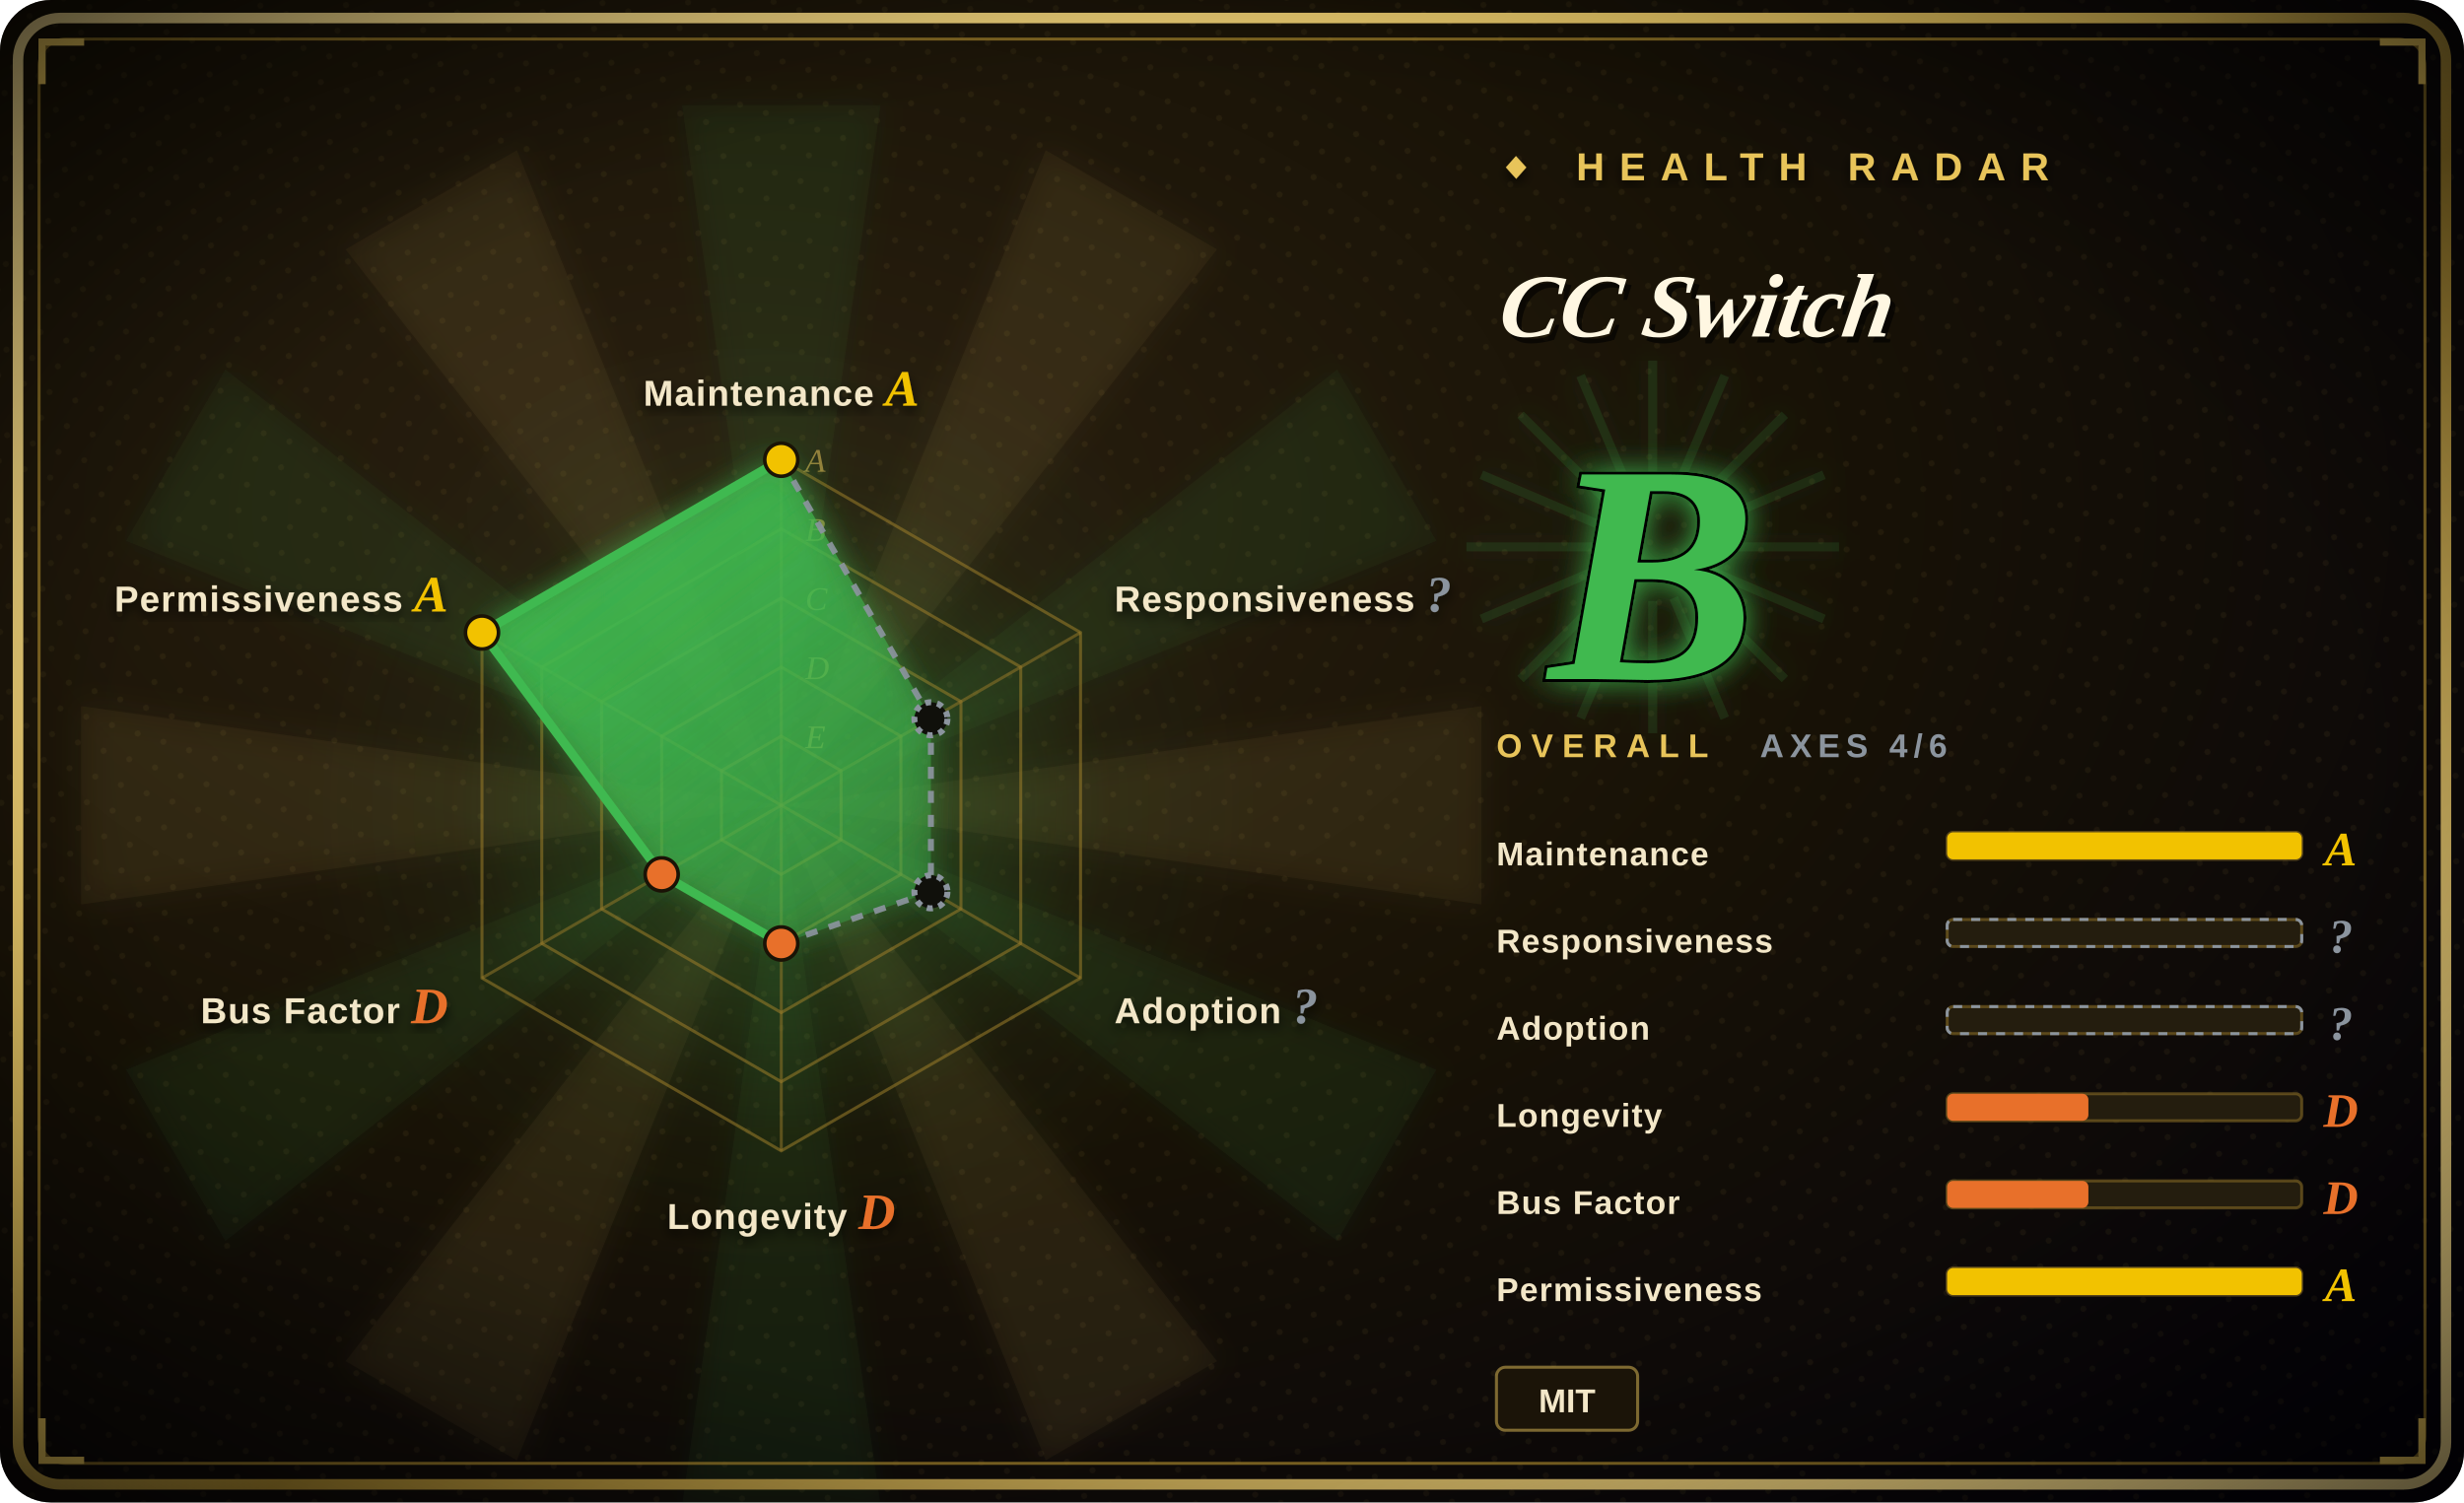
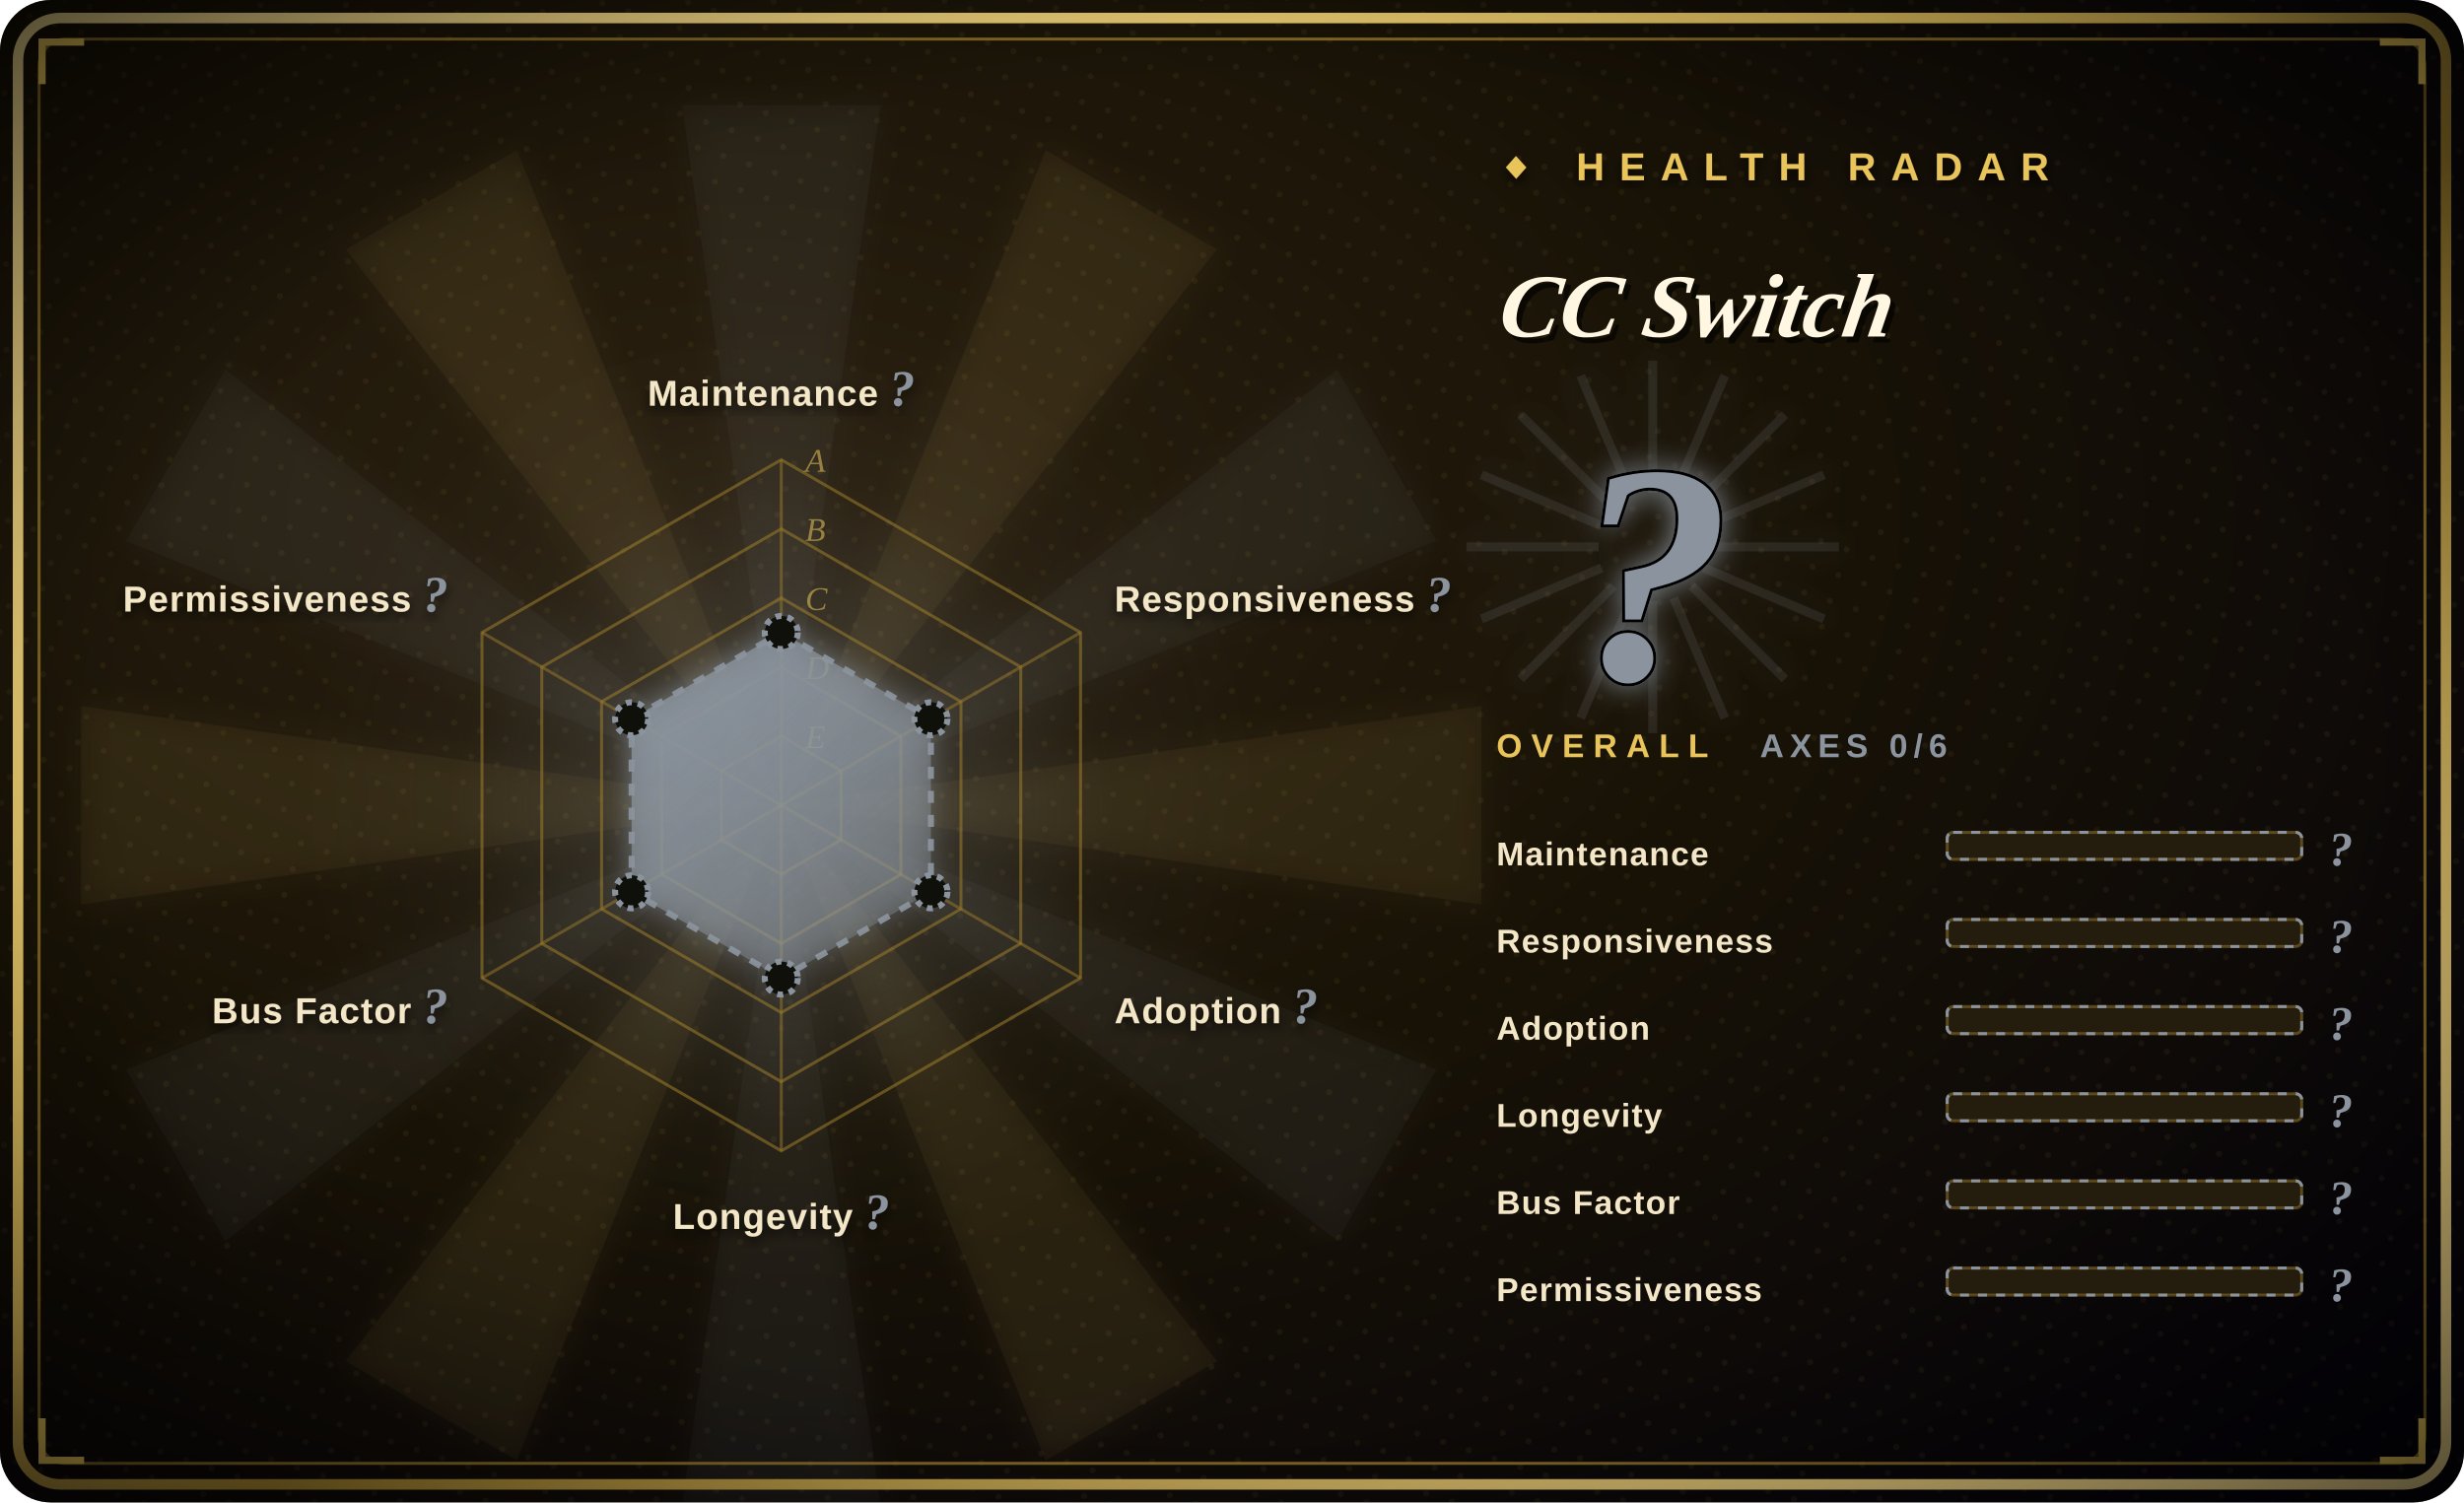
<svg xmlns="http://www.w3.org/2000/svg" width="820" height="500" viewBox="0 0 820 500">
  <defs>
    <radialGradient id="bg" cx="30%" cy="34%" r="90%">
      <stop offset="0%" stop-color="#2a2010" />
      <stop offset="48%" stop-color="#181206" />
      <stop offset="100%" stop-color="#05030a" />
    </radialGradient>
    <radialGradient id="vig" cx="50%" cy="50%" r="72%">
      <stop offset="62%" stop-color="#000000" stop-opacity="0" />
      <stop offset="100%" stop-color="#000000" stop-opacity="0.72" />
    </radialGradient>
    <linearGradient id="frame" x1="0" y1="0" x2="1" y2="1">
      <stop offset="0%" stop-color="#f6dd92" />
      <stop offset="45%" stop-color="#E8C45A" />
      <stop offset="55%" stop-color="#9c7d2a" />
      <stop offset="100%" stop-color="#f6dd92" />
    </linearGradient>
    <linearGradient id="poly" x1="0" y1="0" x2="0.7" y2="1">
-       <stop offset="0%" stop-color="#3FB950" stop-opacity="0.92" />
-       <stop offset="100%" stop-color="#3FB950" stop-opacity="0.34" />
+       <stop offset="0%" stop-color="#8B949E" stop-opacity="0.92" />
+       <stop offset="100%" stop-color="#8B949E" stop-opacity="0.34" />
    </linearGradient>
    <radialGradient id="halo" cx="50%" cy="50%" r="50%">
-       <stop offset="0%" stop-color="#3FB950" stop-opacity="0.34" />
-       <stop offset="68%" stop-color="#3FB950" stop-opacity="0.04" />
-       <stop offset="100%" stop-color="#3FB950" stop-opacity="0" />
+       <stop offset="0%" stop-color="#8B949E" stop-opacity="0.34" />
+       <stop offset="68%" stop-color="#8B949E" stop-opacity="0.04" />
+       <stop offset="100%" stop-color="#8B949E" stop-opacity="0" />
    </radialGradient>
    <filter id="glow" x="-60%" y="-60%" width="220%" height="220%">
      <feGaussianBlur stdDeviation="5" result="b" />
      <feMerge>
        <feMergeNode in="b" />
        <feMergeNode in="SourceGraphic" />
      </feMerge>
    </filter>
    <filter id="soft" x="-30%" y="-30%" width="160%" height="160%">
      <feDropShadow dx="0" dy="2" stdDeviation="2" flood-color="#000" flood-opacity="0.7" />
    </filter>
    <pattern id="halftone" width="9" height="9" patternUnits="userSpaceOnUse" patternTransform="rotate(18)">
      <circle cx="2" cy="2" r="1" fill="#E8C45A" fill-opacity="0.06" />
    </pattern>
  </defs>
  <rect width="820" height="500" rx="17" fill="url(#bg)" />
  <rect width="820" height="500" rx="17" fill="url(#halftone)" />
  <g opacity="0.5" filter="url(#glow)">
    <path d="M260,268 L493,235 L493,301 Z" fill="#E8C45A" fill-opacity="0.10" />
-     <path d="M260,268 L478,356 L445,413 Z" fill="#3FB950" fill-opacity="0.10" />
+     <path d="M260,268 L478,356 L445,413 Z" fill="#8B949E" fill-opacity="0.10" />
    <path d="M260,268 L405,453 L348,486 Z" fill="#E8C45A" fill-opacity="0.10" />
-     <path d="M260,268 L293,501 L227,501 Z" fill="#3FB950" fill-opacity="0.10" />
+     <path d="M260,268 L293,501 L227,501 Z" fill="#8B949E" fill-opacity="0.10" />
    <path d="M260,268 L172,486 L115,453 Z" fill="#E8C45A" fill-opacity="0.10" />
-     <path d="M260,268 L75,413 L42,356 Z" fill="#3FB950" fill-opacity="0.10" />
+     <path d="M260,268 L75,413 L42,356 Z" fill="#8B949E" fill-opacity="0.10" />
    <path d="M260,268 L27,301 L27,235 Z" fill="#E8C45A" fill-opacity="0.10" />
-     <path d="M260,268 L42,180 L75,123 Z" fill="#3FB950" fill-opacity="0.10" />
+     <path d="M260,268 L42,180 L75,123 Z" fill="#8B949E" fill-opacity="0.10" />
    <path d="M260,268 L115,83 L172,50 Z" fill="#E8C45A" fill-opacity="0.10" />
-     <path d="M260,268 L227,35 L293,35 Z" fill="#3FB950" fill-opacity="0.10" />
+     <path d="M260,268 L227,35 L293,35 Z" fill="#8B949E" fill-opacity="0.10" />
    <path d="M260,268 L348,50 L405,83 Z" fill="#E8C45A" fill-opacity="0.10" />
-     <path d="M260,268 L445,123 L478,180 Z" fill="#3FB950" fill-opacity="0.10" />
+     <path d="M260,268 L445,123 L478,180 Z" fill="#8B949E" fill-opacity="0.10" />
  </g>
  <circle cx="260" cy="268" r="161" fill="url(#halo)" />
  <rect x="6" y="6" width="808" height="488" rx="14" fill="none" stroke="url(#frame)" stroke-width="3.5" />
  <rect x="13" y="13" width="794" height="474" rx="9" fill="none" stroke="#9c7d2a" stroke-width="1" stroke-opacity="0.8" />
  <path d="M14,28 L14,14 L28,14" fill="none" stroke="#E8C45A" stroke-width="2.4" />
  <path d="M806,28 L806,14 L792,14" fill="none" stroke="#E8C45A" stroke-width="2.4" />
  <path d="M14,472 L14,486 L28,486" fill="none" stroke="#E8C45A" stroke-width="2.4" />
  <path d="M806,472 L806,486 L792,486" fill="none" stroke="#E8C45A" stroke-width="2.4" />
  <rect width="820" height="500" rx="17" fill="url(#vig)" />
  <polygon points="260.0,153.0 359.6,210.5 359.6,325.5 260.0,383.0 160.4,325.5 160.4,210.5" fill="none" stroke="#9c7d2a" stroke-opacity="0.55" stroke-width="1" />
  <polygon points="260.0,176.0 339.7,222.0 339.7,314.0 260.0,360.0 180.3,314.0 180.3,222.0" fill="none" stroke="#9c7d2a" stroke-opacity="0.55" stroke-width="1" />
  <polygon points="260.0,199.0 319.8,233.5 319.8,302.5 260.0,337.0 200.2,302.5 200.2,233.5" fill="none" stroke="#9c7d2a" stroke-opacity="0.55" stroke-width="1" />
  <polygon points="260.0,222.0 299.8,245.0 299.8,291.0 260.0,314.0 220.2,291.0 220.2,245.0" fill="none" stroke="#9c7d2a" stroke-opacity="0.55" stroke-width="1" />
  <polygon points="260.0,245.0 279.9,256.5 279.9,279.5 260.0,291.0 240.1,279.5 240.1,256.5" fill="none" stroke="#9c7d2a" stroke-opacity="0.55" stroke-width="1" />
  <line x1="260" y1="268" x2="260.0" y2="153.0" stroke="#9c7d2a" stroke-opacity="0.5" stroke-width="1" />
  <line x1="260" y1="268" x2="359.6" y2="210.5" stroke="#9c7d2a" stroke-opacity="0.5" stroke-width="1" />
  <line x1="260" y1="268" x2="359.6" y2="325.5" stroke="#9c7d2a" stroke-opacity="0.5" stroke-width="1" />
  <line x1="260" y1="268" x2="260.0" y2="383.0" stroke="#9c7d2a" stroke-opacity="0.5" stroke-width="1" />
  <line x1="260" y1="268" x2="160.4" y2="325.5" stroke="#9c7d2a" stroke-opacity="0.5" stroke-width="1" />
  <line x1="260" y1="268" x2="160.4" y2="210.5" stroke="#9c7d2a" stroke-opacity="0.5" stroke-width="1" />
  <text x="268" y="157.0" font-size="11" font-style="italic" fill="#E8C45A" fill-opacity="0.55" font-family="'Georgia','Times New Roman',serif">A</text>
  <text x="268" y="180.0" font-size="11" font-style="italic" fill="#E8C45A" fill-opacity="0.55" font-family="'Georgia','Times New Roman',serif">B</text>
  <text x="268" y="203.0" font-size="11" font-style="italic" fill="#E8C45A" fill-opacity="0.55" font-family="'Georgia','Times New Roman',serif">C</text>
  <text x="268" y="226.0" font-size="11" font-style="italic" fill="#E8C45A" fill-opacity="0.55" font-family="'Georgia','Times New Roman',serif">D</text>
  <text x="268" y="249.0" font-size="11" font-style="italic" fill="#E8C45A" fill-opacity="0.55" font-family="'Georgia','Times New Roman',serif">E</text>
-   <polygon points="260.0,153.0 309.8,239.2 309.8,296.8 260.0,314.0 220.2,291.0 160.4,210.5" fill="url(#poly)" filter="url(#glow)" />
-   <line x1="260.0" y1="153.0" x2="309.8" y2="239.2" stroke="#8B949E" stroke-width="2" stroke-dasharray="4 4" stroke-opacity="0.92" />
+   <polygon points="260.0,210.5 309.8,239.2 309.8,296.8 260.0,325.5 210.2,296.8 210.2,239.2" fill="url(#poly)" filter="url(#glow)" />
+   <line x1="260.0" y1="210.5" x2="309.8" y2="239.2" stroke="#8B949E" stroke-width="2" stroke-dasharray="4 4" stroke-opacity="0.92" />
  <line x1="309.8" y1="239.2" x2="309.8" y2="296.8" stroke="#8B949E" stroke-width="2" stroke-dasharray="4 4" stroke-opacity="0.92" />
-   <line x1="309.8" y1="296.8" x2="260.0" y2="314.0" stroke="#8B949E" stroke-width="2" stroke-dasharray="4 4" stroke-opacity="0.92" />
-   <line x1="260.0" y1="314.0" x2="220.2" y2="291.0" stroke="#3FB950" stroke-width="3" />
-   <line x1="220.2" y1="291.0" x2="160.4" y2="210.5" stroke="#3FB950" stroke-width="3" />
-   <line x1="160.4" y1="210.5" x2="260.0" y2="153.0" stroke="#3FB950" stroke-width="3" />
-   <circle cx="260.0" cy="153.0" r="5.5" fill="#F2C200" stroke="#1a1306" stroke-width="1.2" />
+   <line x1="309.8" y1="296.8" x2="260.0" y2="325.5" stroke="#8B949E" stroke-width="2" stroke-dasharray="4 4" stroke-opacity="0.92" />
+   <line x1="260.0" y1="325.5" x2="210.2" y2="296.8" stroke="#8B949E" stroke-width="2" stroke-dasharray="4 4" stroke-opacity="0.92" />
+   <line x1="210.2" y1="296.8" x2="210.2" y2="239.2" stroke="#8B949E" stroke-width="2" stroke-dasharray="4 4" stroke-opacity="0.92" />
+   <line x1="210.2" y1="239.2" x2="260.0" y2="210.5" stroke="#8B949E" stroke-width="2" stroke-dasharray="4 4" stroke-opacity="0.92" />
+   <circle cx="260.0" cy="210.5" r="5.5" fill="#10100b" stroke="#8B949E" stroke-width="2" stroke-dasharray="2 2" />
  <circle cx="309.8" cy="239.2" r="5.5" fill="#10100b" stroke="#8B949E" stroke-width="2" stroke-dasharray="2 2" />
  <circle cx="309.8" cy="296.8" r="5.5" fill="#10100b" stroke="#8B949E" stroke-width="2" stroke-dasharray="2 2" />
-   <circle cx="260.0" cy="314.0" r="5.5" fill="#E8702A" stroke="#1a1306" stroke-width="1.2" />
-   <circle cx="220.2" cy="291.0" r="5.5" fill="#E8702A" stroke="#1a1306" stroke-width="1.2" />
-   <circle cx="160.4" cy="210.5" r="5.5" fill="#F2C200" stroke="#1a1306" stroke-width="1.2" />
-   <text x="260.0" y="135.0" font-size="12" font-weight="900" fill="#f3e7c8" text-anchor="middle" font-family="'Arial Black','Helvetica Neue',Arial,sans-serif" letter-spacing="0.4" filter="url(#soft)">Maintenance <tspan fill="#F2C200" font-family="'Georgia','Times New Roman',serif" font-style="italic" font-size="17">A</tspan>
+   <circle cx="260.0" cy="325.5" r="5.5" fill="#10100b" stroke="#8B949E" stroke-width="2" stroke-dasharray="2 2" />
+   <circle cx="210.2" cy="296.8" r="5.5" fill="#10100b" stroke="#8B949E" stroke-width="2" stroke-dasharray="2 2" />
+   <circle cx="210.2" cy="239.2" r="5.5" fill="#10100b" stroke="#8B949E" stroke-width="2" stroke-dasharray="2 2" />
+   <text x="260.0" y="135.0" font-size="12" font-weight="900" fill="#f3e7c8" text-anchor="middle" font-family="'Arial Black','Helvetica Neue',Arial,sans-serif" letter-spacing="0.4" filter="url(#soft)">Maintenance <tspan fill="#8B949E" font-family="'Georgia','Times New Roman',serif" font-style="italic" font-size="17">?</tspan>
  </text>
  <text x="370.9" y="203.5" font-size="12" font-weight="900" fill="#f3e7c8" text-anchor="start" font-family="'Arial Black','Helvetica Neue',Arial,sans-serif" letter-spacing="0.4" filter="url(#soft)">Responsiveness <tspan fill="#8B949E" font-family="'Georgia','Times New Roman',serif" font-style="italic" font-size="17">?</tspan>
  </text>
  <text x="370.9" y="340.5" font-size="12" font-weight="900" fill="#f3e7c8" text-anchor="start" font-family="'Arial Black','Helvetica Neue',Arial,sans-serif" letter-spacing="0.4" filter="url(#soft)">Adoption <tspan fill="#8B949E" font-family="'Georgia','Times New Roman',serif" font-style="italic" font-size="17">?</tspan>
  </text>
-   <text x="260.0" y="409.0" font-size="12" font-weight="900" fill="#f3e7c8" text-anchor="middle" font-family="'Arial Black','Helvetica Neue',Arial,sans-serif" letter-spacing="0.4" filter="url(#soft)">Longevity <tspan fill="#E8702A" font-family="'Georgia','Times New Roman',serif" font-style="italic" font-size="17">D</tspan>
+   <text x="260.0" y="409.0" font-size="12" font-weight="900" fill="#f3e7c8" text-anchor="middle" font-family="'Arial Black','Helvetica Neue',Arial,sans-serif" letter-spacing="0.4" filter="url(#soft)">Longevity <tspan fill="#8B949E" font-family="'Georgia','Times New Roman',serif" font-style="italic" font-size="17">?</tspan>
  </text>
-   <text x="149.1" y="340.5" font-size="12" font-weight="900" fill="#f3e7c8" text-anchor="end" font-family="'Arial Black','Helvetica Neue',Arial,sans-serif" letter-spacing="0.4" filter="url(#soft)">Bus Factor <tspan fill="#E8702A" font-family="'Georgia','Times New Roman',serif" font-style="italic" font-size="17">D</tspan>
+   <text x="149.1" y="340.5" font-size="12" font-weight="900" fill="#f3e7c8" text-anchor="end" font-family="'Arial Black','Helvetica Neue',Arial,sans-serif" letter-spacing="0.4" filter="url(#soft)">Bus Factor <tspan fill="#8B949E" font-family="'Georgia','Times New Roman',serif" font-style="italic" font-size="17">?</tspan>
  </text>
-   <text x="149.1" y="203.5" font-size="12" font-weight="900" fill="#f3e7c8" text-anchor="end" font-family="'Arial Black','Helvetica Neue',Arial,sans-serif" letter-spacing="0.4" filter="url(#soft)">Permissiveness <tspan fill="#F2C200" font-family="'Georgia','Times New Roman',serif" font-style="italic" font-size="17">A</tspan>
+   <text x="149.1" y="203.5" font-size="12" font-weight="900" fill="#f3e7c8" text-anchor="end" font-family="'Arial Black','Helvetica Neue',Arial,sans-serif" letter-spacing="0.4" filter="url(#soft)">Permissiveness <tspan fill="#8B949E" font-family="'Georgia','Times New Roman',serif" font-style="italic" font-size="17">?</tspan>
  </text>
  <text x="498" y="60" font-size="13" letter-spacing="5" fill="#E8C45A" font-weight="900" font-family="'Arial Black','Helvetica Neue',Arial,sans-serif" filter="url(#soft)">◆ HEALTH RADAR</text>
  <g transform="translate(498,112) skewX(-9)">
    <text x="2" y="2" font-size="30" font-weight="900" font-style="italic" fill="#000" fill-opacity="0.6" font-family="'Georgia','Times New Roman',serif">CC Switch</text>
    <text x="0" y="0" font-size="30" font-weight="900" font-style="italic" fill="#fff7e2" font-family="'Georgia','Times New Roman',serif">CC Switch</text>
  </g>
  <line x1="498" y1="124" x2="648" y2="124" stroke="url(#frame)" stroke-width="2" />
  <g opacity="0.85" filter="url(#glow)">
-     <line x1="568" y1="182" x2="612" y2="182" stroke="#3FB950" stroke-opacity="0.16" stroke-width="3" />
-     <line x1="567" y1="189" x2="607" y2="206" stroke="#3FB950" stroke-opacity="0.16" stroke-width="3" />
-     <line x1="563" y1="195" x2="594" y2="226" stroke="#3FB950" stroke-opacity="0.16" stroke-width="3" />
-     <line x1="557" y1="199" x2="574" y2="239" stroke="#3FB950" stroke-opacity="0.16" stroke-width="3" />
-     <line x1="550" y1="200" x2="550" y2="244" stroke="#3FB950" stroke-opacity="0.16" stroke-width="3" />
-     <line x1="543" y1="199" x2="526" y2="239" stroke="#3FB950" stroke-opacity="0.16" stroke-width="3" />
-     <line x1="537" y1="195" x2="506" y2="226" stroke="#3FB950" stroke-opacity="0.16" stroke-width="3" />
-     <line x1="533" y1="189" x2="493" y2="206" stroke="#3FB950" stroke-opacity="0.16" stroke-width="3" />
-     <line x1="532" y1="182" x2="488" y2="182" stroke="#3FB950" stroke-opacity="0.16" stroke-width="3" />
-     <line x1="533" y1="175" x2="493" y2="158" stroke="#3FB950" stroke-opacity="0.16" stroke-width="3" />
-     <line x1="537" y1="169" x2="506" y2="138" stroke="#3FB950" stroke-opacity="0.16" stroke-width="3" />
-     <line x1="543" y1="165" x2="526" y2="125" stroke="#3FB950" stroke-opacity="0.16" stroke-width="3" />
-     <line x1="550" y1="164" x2="550" y2="120" stroke="#3FB950" stroke-opacity="0.16" stroke-width="3" />
-     <line x1="557" y1="165" x2="574" y2="125" stroke="#3FB950" stroke-opacity="0.16" stroke-width="3" />
-     <line x1="563" y1="169" x2="594" y2="138" stroke="#3FB950" stroke-opacity="0.16" stroke-width="3" />
-     <line x1="567" y1="175" x2="607" y2="158" stroke="#3FB950" stroke-opacity="0.16" stroke-width="3" />
+     <line x1="568" y1="182" x2="612" y2="182" stroke="#8B949E" stroke-opacity="0.16" stroke-width="3" />
+     <line x1="567" y1="189" x2="607" y2="206" stroke="#8B949E" stroke-opacity="0.16" stroke-width="3" />
+     <line x1="563" y1="195" x2="594" y2="226" stroke="#8B949E" stroke-opacity="0.16" stroke-width="3" />
+     <line x1="557" y1="199" x2="574" y2="239" stroke="#8B949E" stroke-opacity="0.16" stroke-width="3" />
+     <line x1="550" y1="200" x2="550" y2="244" stroke="#8B949E" stroke-opacity="0.16" stroke-width="3" />
+     <line x1="543" y1="199" x2="526" y2="239" stroke="#8B949E" stroke-opacity="0.16" stroke-width="3" />
+     <line x1="537" y1="195" x2="506" y2="226" stroke="#8B949E" stroke-opacity="0.16" stroke-width="3" />
+     <line x1="533" y1="189" x2="493" y2="206" stroke="#8B949E" stroke-opacity="0.16" stroke-width="3" />
+     <line x1="532" y1="182" x2="488" y2="182" stroke="#8B949E" stroke-opacity="0.16" stroke-width="3" />
+     <line x1="533" y1="175" x2="493" y2="158" stroke="#8B949E" stroke-opacity="0.16" stroke-width="3" />
+     <line x1="537" y1="169" x2="506" y2="138" stroke="#8B949E" stroke-opacity="0.16" stroke-width="3" />
+     <line x1="543" y1="165" x2="526" y2="125" stroke="#8B949E" stroke-opacity="0.16" stroke-width="3" />
+     <line x1="550" y1="164" x2="550" y2="120" stroke="#8B949E" stroke-opacity="0.16" stroke-width="3" />
+     <line x1="557" y1="165" x2="574" y2="125" stroke="#8B949E" stroke-opacity="0.16" stroke-width="3" />
+     <line x1="563" y1="169" x2="594" y2="138" stroke="#8B949E" stroke-opacity="0.16" stroke-width="3" />
+     <line x1="567" y1="175" x2="607" y2="158" stroke="#8B949E" stroke-opacity="0.16" stroke-width="3" />
  </g>
-   <text x="550" y="226" font-size="104" font-weight="900" font-style="italic" text-anchor="middle" fill="#3FB950" stroke="#000" stroke-width="2" paint-order="stroke" font-family="'Georgia','Times New Roman',serif" filter="url(#glow)">B</text>
+   <text x="550" y="226" font-size="104" font-weight="900" font-style="italic" text-anchor="middle" fill="#8B949E" stroke="#000" stroke-width="2" paint-order="stroke" font-family="'Georgia','Times New Roman',serif" filter="url(#glow)">?</text>
  <text x="498" y="252" font-size="11" letter-spacing="3" fill="#E8C45A" font-family="'Arial Black','Helvetica Neue',Arial,sans-serif" font-weight="900">OVERALL</text>
-   <text x="648" y="252" font-size="11" letter-spacing="2" fill="#8B949E" font-family="'Arial Black','Helvetica Neue',Arial,sans-serif" font-weight="900" text-anchor="end">AXES 4/6</text>
+   <text x="648" y="252" font-size="11" letter-spacing="2" fill="#8B949E" font-family="'Arial Black','Helvetica Neue',Arial,sans-serif" font-weight="900" text-anchor="end">AXES 0/6</text>
  <text x="498" y="288" font-size="11" font-weight="900" fill="#f3e7c8" font-family="'Arial Black','Helvetica Neue',Arial,sans-serif" letter-spacing="0.4">Maintenance</text>
  <rect x="648" y="277" width="118" height="9" rx="2" fill="#241d0e" stroke="#9c7d2a" stroke-opacity="0.5" />
-   <rect x="648" y="277" width="118" height="9" rx="2" fill="#F2C200" />
-   <text x="779" y="288" font-size="16" font-weight="900" font-style="italic" fill="#F2C200" font-family="'Georgia','Times New Roman',serif" text-anchor="middle">A</text>
+   <rect x="648" y="277" width="118" height="9" rx="2" fill="none" stroke="#8B949E" stroke-dasharray="3 3" />
+   <text x="779" y="288" font-size="16" font-weight="900" font-style="italic" fill="#8B949E" font-family="'Georgia','Times New Roman',serif" text-anchor="middle">?</text>
  <text x="498" y="317" font-size="11" font-weight="900" fill="#f3e7c8" font-family="'Arial Black','Helvetica Neue',Arial,sans-serif" letter-spacing="0.4">Responsiveness</text>
  <rect x="648" y="306" width="118" height="9" rx="2" fill="#241d0e" stroke="#9c7d2a" stroke-opacity="0.5" />
  <rect x="648" y="306" width="118" height="9" rx="2" fill="none" stroke="#8B949E" stroke-dasharray="3 3" />
  <text x="779" y="317" font-size="16" font-weight="900" font-style="italic" fill="#8B949E" font-family="'Georgia','Times New Roman',serif" text-anchor="middle">?</text>
  <text x="498" y="346" font-size="11" font-weight="900" fill="#f3e7c8" font-family="'Arial Black','Helvetica Neue',Arial,sans-serif" letter-spacing="0.4">Adoption</text>
  <rect x="648" y="335" width="118" height="9" rx="2" fill="#241d0e" stroke="#9c7d2a" stroke-opacity="0.5" />
  <rect x="648" y="335" width="118" height="9" rx="2" fill="none" stroke="#8B949E" stroke-dasharray="3 3" />
  <text x="779" y="346" font-size="16" font-weight="900" font-style="italic" fill="#8B949E" font-family="'Georgia','Times New Roman',serif" text-anchor="middle">?</text>
  <text x="498" y="375" font-size="11" font-weight="900" fill="#f3e7c8" font-family="'Arial Black','Helvetica Neue',Arial,sans-serif" letter-spacing="0.4">Longevity</text>
  <rect x="648" y="364" width="118" height="9" rx="2" fill="#241d0e" stroke="#9c7d2a" stroke-opacity="0.5" />
-   <rect x="648" y="364" width="47" height="9" rx="2" fill="#E8702A" />
-   <text x="779" y="375" font-size="16" font-weight="900" font-style="italic" fill="#E8702A" font-family="'Georgia','Times New Roman',serif" text-anchor="middle">D</text>
+   <rect x="648" y="364" width="118" height="9" rx="2" fill="none" stroke="#8B949E" stroke-dasharray="3 3" />
+   <text x="779" y="375" font-size="16" font-weight="900" font-style="italic" fill="#8B949E" font-family="'Georgia','Times New Roman',serif" text-anchor="middle">?</text>
  <text x="498" y="404" font-size="11" font-weight="900" fill="#f3e7c8" font-family="'Arial Black','Helvetica Neue',Arial,sans-serif" letter-spacing="0.4">Bus Factor</text>
  <rect x="648" y="393" width="118" height="9" rx="2" fill="#241d0e" stroke="#9c7d2a" stroke-opacity="0.5" />
-   <rect x="648" y="393" width="47" height="9" rx="2" fill="#E8702A" />
-   <text x="779" y="404" font-size="16" font-weight="900" font-style="italic" fill="#E8702A" font-family="'Georgia','Times New Roman',serif" text-anchor="middle">D</text>
+   <rect x="648" y="393" width="118" height="9" rx="2" fill="none" stroke="#8B949E" stroke-dasharray="3 3" />
+   <text x="779" y="404" font-size="16" font-weight="900" font-style="italic" fill="#8B949E" font-family="'Georgia','Times New Roman',serif" text-anchor="middle">?</text>
  <text x="498" y="433" font-size="11" font-weight="900" fill="#f3e7c8" font-family="'Arial Black','Helvetica Neue',Arial,sans-serif" letter-spacing="0.4">Permissiveness</text>
  <rect x="648" y="422" width="118" height="9" rx="2" fill="#241d0e" stroke="#9c7d2a" stroke-opacity="0.5" />
-   <rect x="648" y="422" width="118" height="9" rx="2" fill="#F2C200" />
-   <text x="779" y="433" font-size="16" font-weight="900" font-style="italic" fill="#F2C200" font-family="'Georgia','Times New Roman',serif" text-anchor="middle">A</text>
-   <rect x="498" y="455" width="47" height="21" rx="3" fill="#1b1408" stroke="#E8C45A" stroke-opacity="0.5" />
-   <text x="521.5" y="470" font-size="11" font-weight="700" fill="#f3e7c8" text-anchor="middle" font-family="'Arial Black','Helvetica Neue',Arial,sans-serif">MIT</text>
+   <rect x="648" y="422" width="118" height="9" rx="2" fill="none" stroke="#8B949E" stroke-dasharray="3 3" />
+   <text x="779" y="433" font-size="16" font-weight="900" font-style="italic" fill="#8B949E" font-family="'Georgia','Times New Roman',serif" text-anchor="middle">?</text>
</svg>
